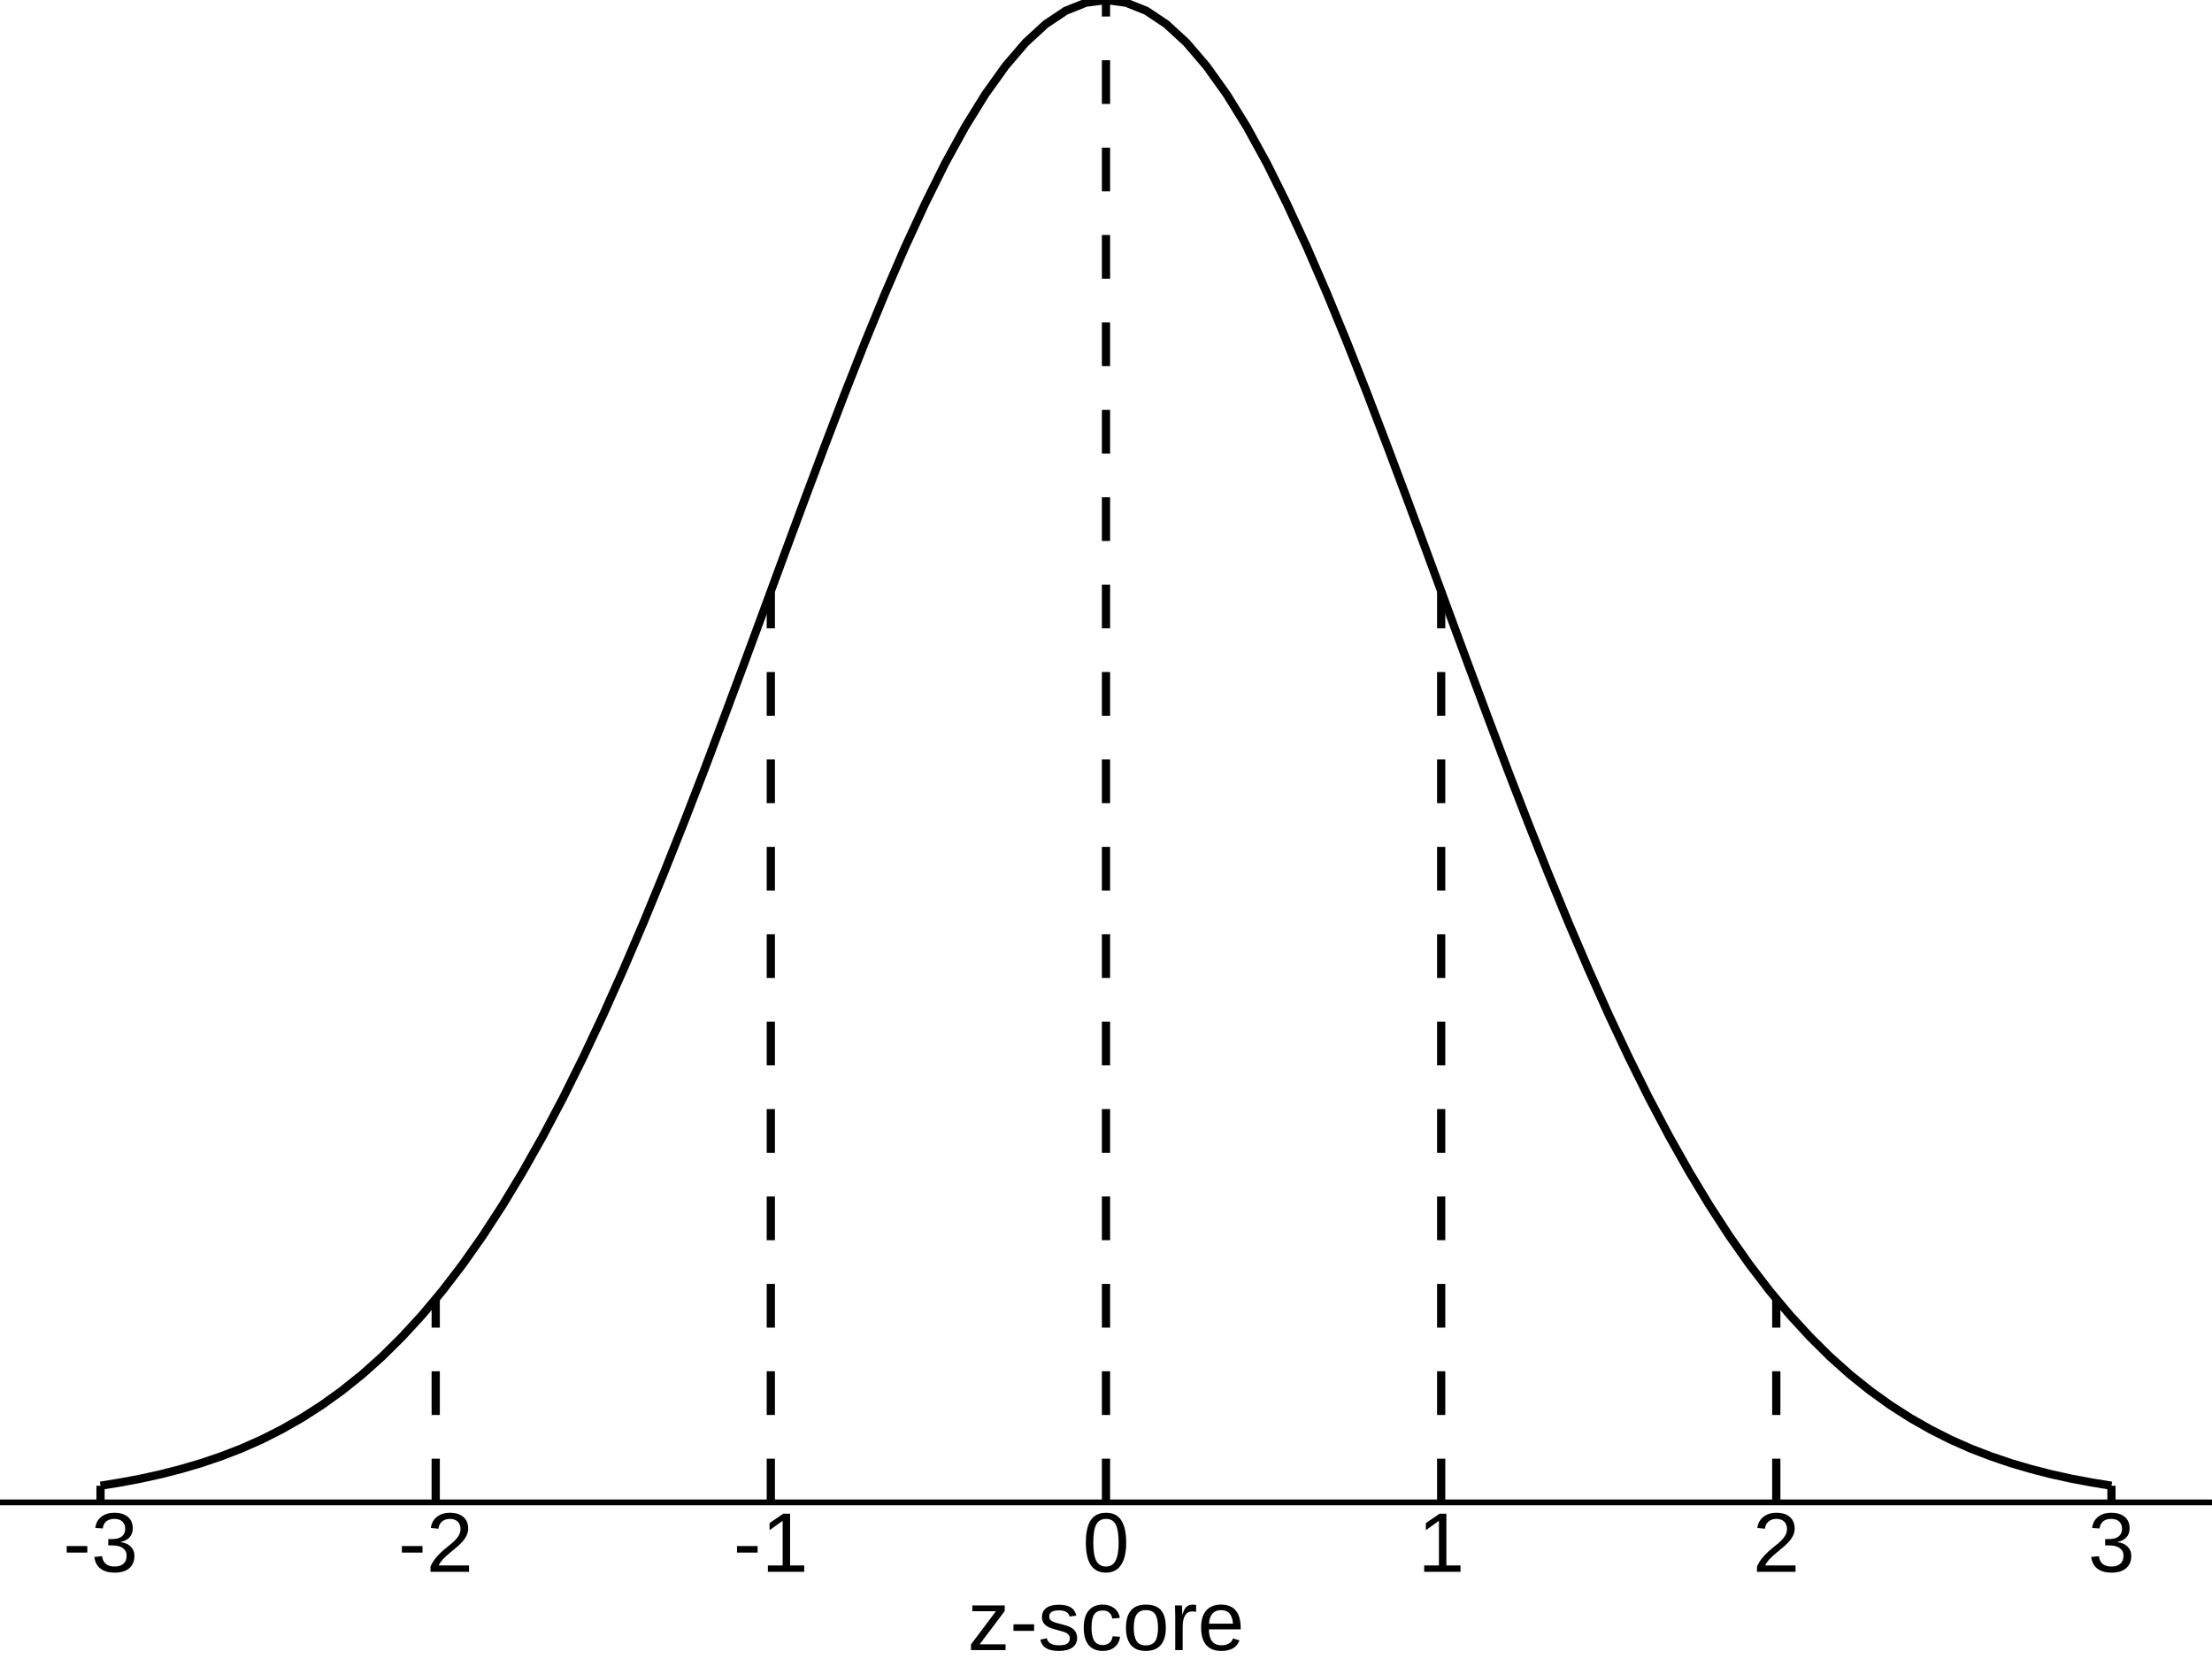
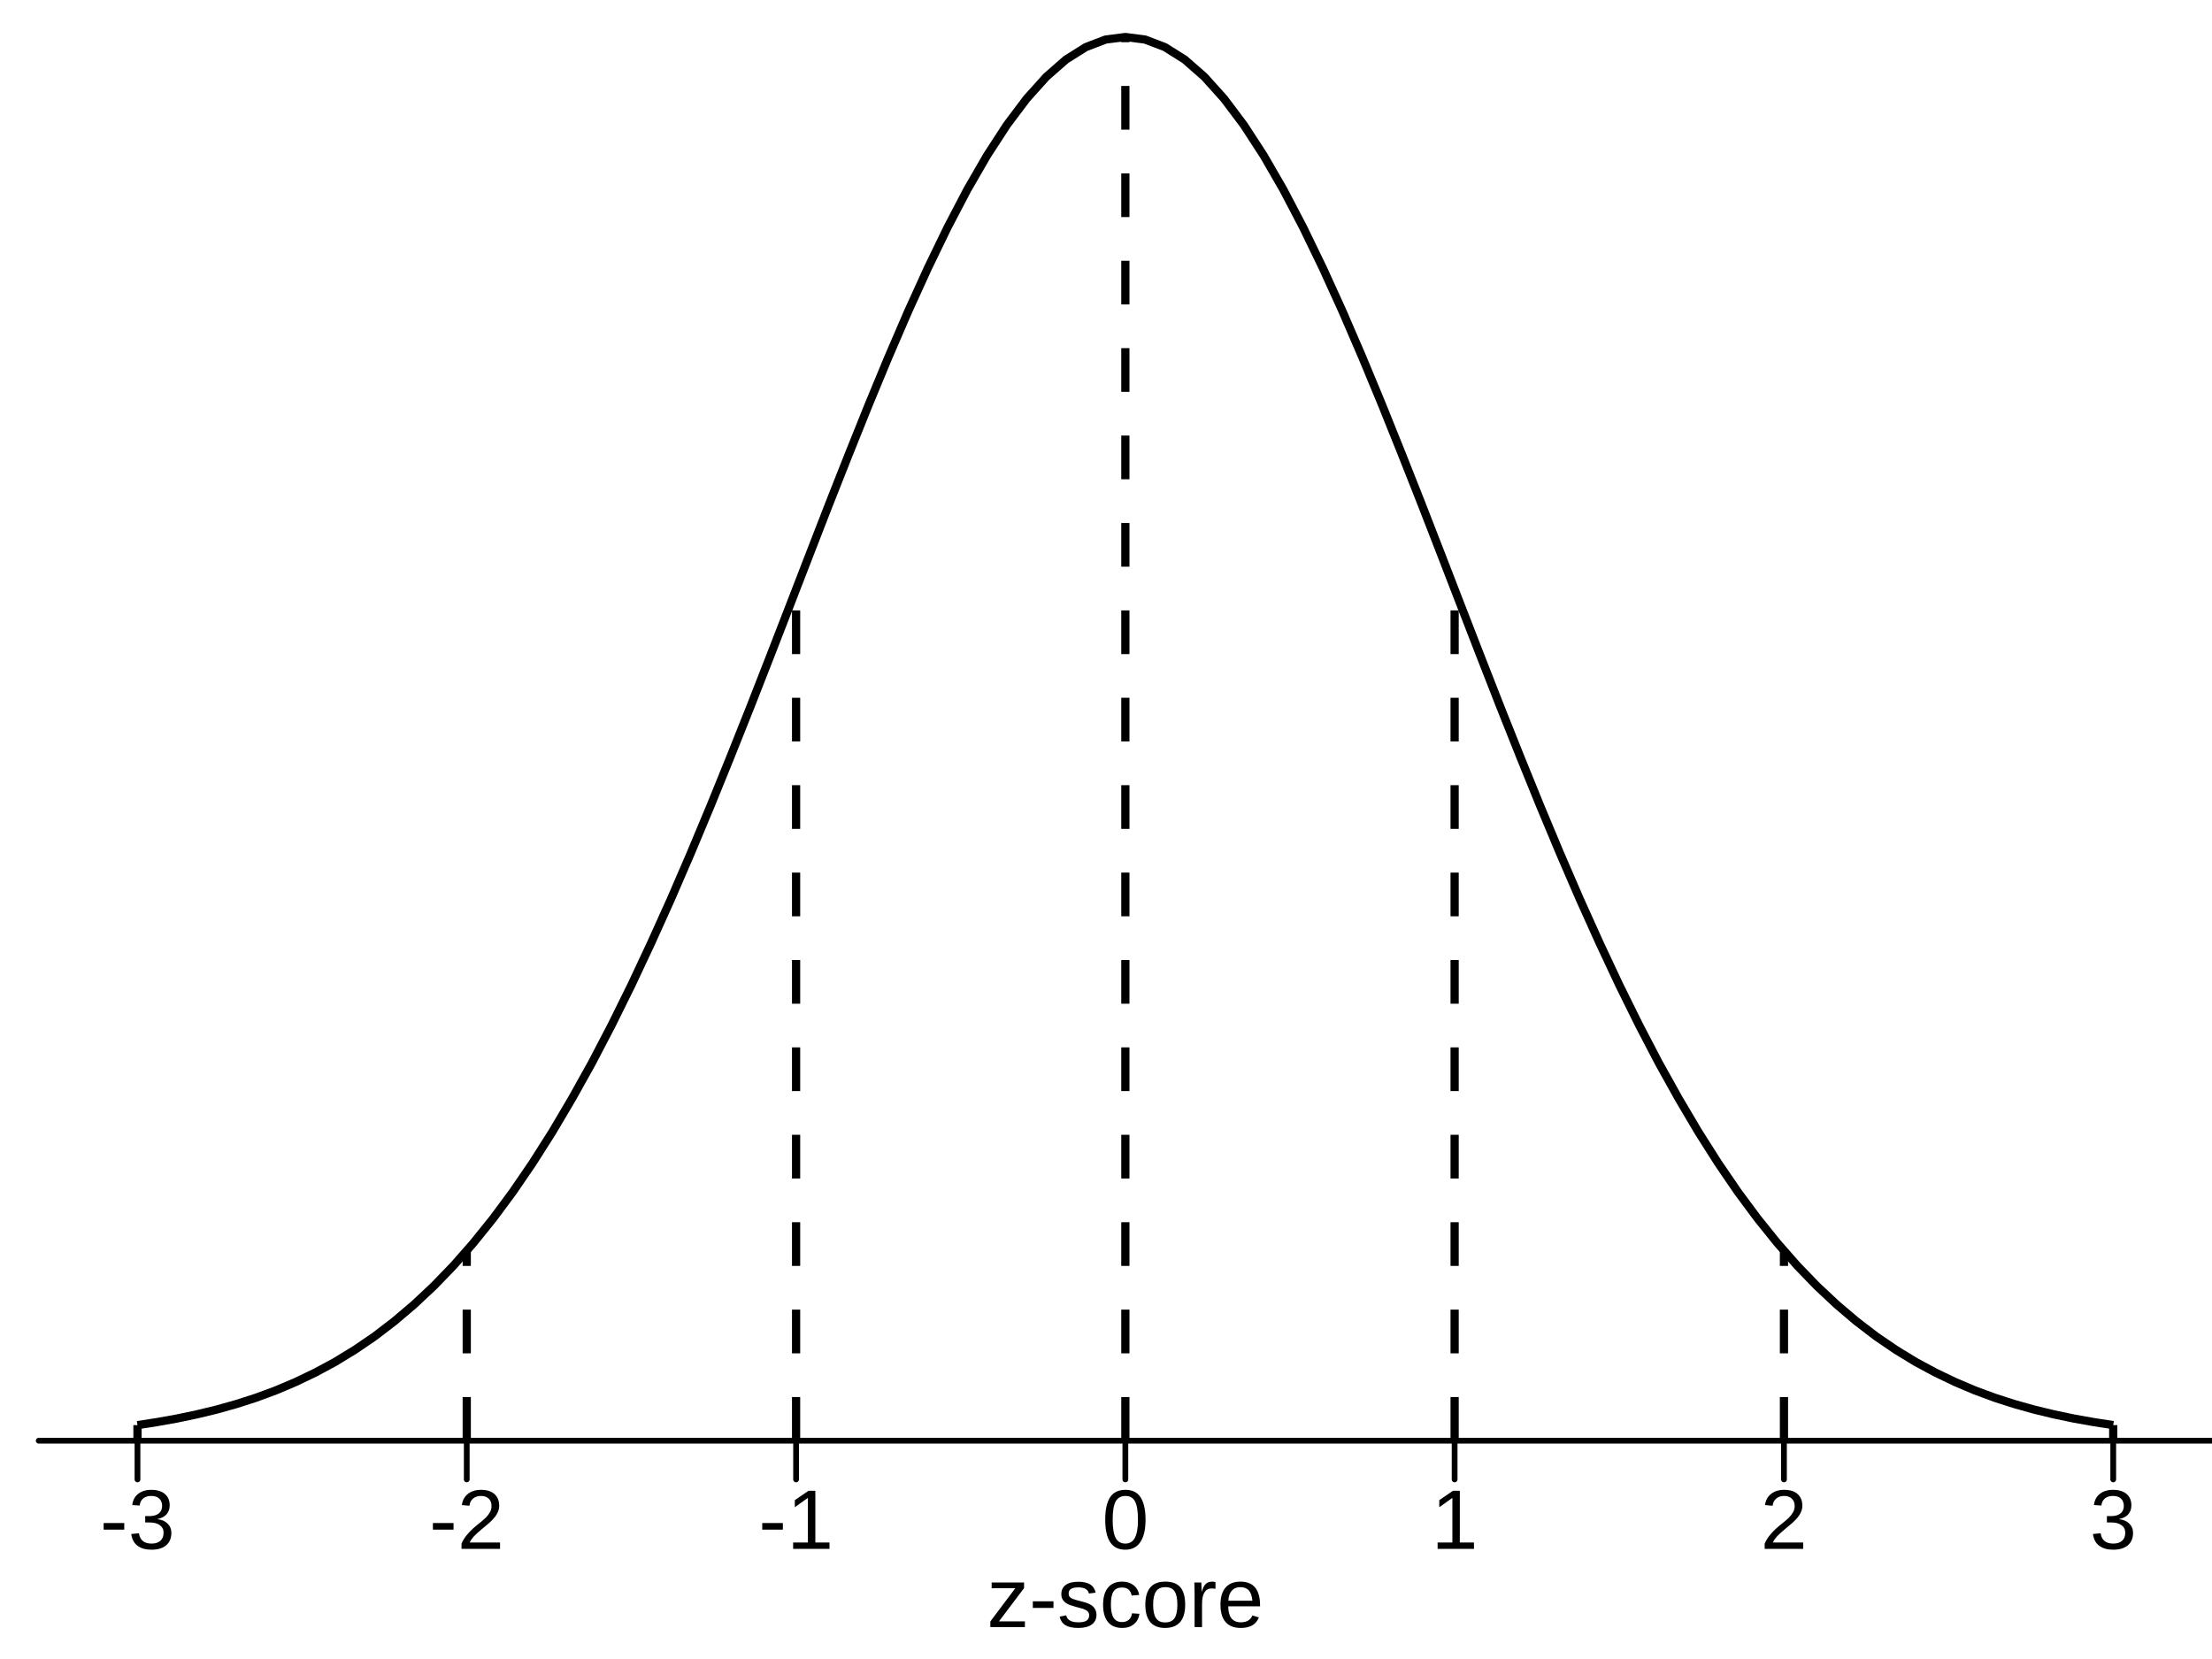
<svg xmlns="http://www.w3.org/2000/svg" class="svglite" width="288.00pt" height="216.00pt" viewBox="0 0 288.00 216.00">
  <defs>
    <style type="text/css">
    .svglite line, .svglite polyline, .svglite polygon, .svglite path, .svglite rect, .svglite circle {
      fill: none;
      stroke: #000000;
      stroke-linecap: round;
      stroke-linejoin: round;
      stroke-miterlimit: 10.00;
    }
    .svglite text {
      white-space: pre;
    }
  </style>
  </defs>
  <rect width="100%" height="100%" style="stroke: none; fill: none;" />
  <defs>
    <clipPath id="cpMC4wMHwyODguMDB8MC4wMHwyMTYuMDA=">
      <rect x="0.00" y="0.00" width="288.00" height="216.00" />
    </clipPath>
  </defs>
  <g clip-path="url(#cpMC4wMHwyODguMDB8MC4wMHwyMTYuMDA=)">
</g>
  <defs>
-     <clipPath id="cpMC4wMHwyODguMDB8MC4wMHwxOTUuNjE=">
-       <rect x="0.00" y="0.00" width="288.00" height="195.61" />
+     <clipPath id="cpNS4wNHwyODguMDB8Mi45OXwxODcuNTg=">
+       <rect x="5.04" y="2.99" width="282.96" height="184.59" />
    </clipPath>
  </defs>
-   <g clip-path="url(#cpMC4wMHwyODguMDB8MC4wMHwxOTUuNjE=)">
-     <line x1="13.09" y1="195.61" x2="13.09" y2="193.44" style="stroke-width: 1.07; stroke-dasharray: 5.69,5.69; stroke-linecap: butt;" />
-     <line x1="56.73" y1="195.61" x2="56.73" y2="169.14" style="stroke-width: 1.07; stroke-dasharray: 5.69,5.69; stroke-linecap: butt;" />
-     <line x1="100.36" y1="195.61" x2="100.36" y2="76.97" style="stroke-width: 1.07; stroke-dasharray: 5.69,5.69; stroke-linecap: butt;" />
-     <line x1="144.00" y1="195.61" x2="144.00" y2="0.00" style="stroke-width: 1.07; stroke-dasharray: 5.69,5.69; stroke-linecap: butt;" />
-     <line x1="187.64" y1="195.61" x2="187.64" y2="76.97" style="stroke-width: 1.07; stroke-dasharray: 5.69,5.69; stroke-linecap: butt;" />
-     <line x1="231.27" y1="195.61" x2="231.27" y2="169.14" style="stroke-width: 1.07; stroke-dasharray: 5.69,5.69; stroke-linecap: butt;" />
-     <line x1="274.91" y1="195.61" x2="274.91" y2="193.44" style="stroke-width: 1.07; stroke-dasharray: 5.69,5.69; stroke-linecap: butt;" />
-     <polyline points="13.09,193.44 15.71,193.01 18.33,192.52 20.95,191.94 23.56,191.27 26.18,190.50 28.80,189.61 31.42,188.60 34.04,187.44 36.65,186.12 39.27,184.63 41.89,182.95 44.51,181.07 47.13,178.97 49.75,176.63 52.36,174.04 54.98,171.19 57.60,168.06 60.22,164.64 62.84,160.92 65.45,156.90 68.07,152.56 70.69,147.91 73.31,142.95 75.93,137.67 78.55,132.10 81.16,126.25 83.78,120.13 86.40,113.76 89.02,107.17 91.64,100.40 94.25,93.47 96.87,86.44 99.49,79.34 102.11,72.22 104.73,65.14 107.35,58.15 109.96,51.31 112.58,44.66 115.20,38.28 117.82,32.22 120.44,26.54 123.05,21.28 125.67,16.51 128.29,12.27 130.91,8.61 133.53,5.55 136.15,3.14 138.76,1.40 141.38,0.35 144.00,0.00 146.62,0.35 149.24,1.40 151.85,3.14 154.47,5.55 157.09,8.61 159.71,12.27 162.33,16.51 164.95,21.28 167.56,26.54 170.18,32.22 172.80,38.28 175.42,44.66 178.04,51.31 180.65,58.15 183.27,65.14 185.89,72.22 188.51,79.34 191.13,86.44 193.75,93.47 196.36,100.40 198.98,107.17 201.60,113.76 204.22,120.13 206.84,126.25 209.45,132.10 212.07,137.67 214.69,142.95 217.31,147.91 219.93,152.56 222.55,156.90 225.16,160.92 227.78,164.64 230.40,168.06 233.02,171.19 235.64,174.04 238.25,176.63 240.87,178.97 243.49,181.07 246.11,182.95 248.73,184.63 251.35,186.12 253.96,187.44 256.58,188.60 259.20,189.61 261.82,190.50 264.44,191.27 267.05,191.94 269.67,192.52 272.29,193.01 274.91,193.44 " style="stroke-width: 1.07; stroke-linecap: butt;" />
+   <g clip-path="url(#cpNS4wNHwyODguMDB8Mi45OXwxODcuNTg=)">
+     <line x1="17.90" y1="187.58" x2="17.90" y2="185.55" style="stroke-width: 1.07; stroke-dasharray: 5.69,5.69; stroke-linecap: butt;" />
+     <line x1="60.77" y1="187.58" x2="60.77" y2="162.85" style="stroke-width: 1.07; stroke-dasharray: 5.69,5.69; stroke-linecap: butt;" />
+     <line x1="103.65" y1="187.58" x2="103.65" y2="76.73" style="stroke-width: 1.07; stroke-dasharray: 5.69,5.69; stroke-linecap: butt;" />
+     <line x1="146.52" y1="187.58" x2="146.52" y2="4.82" style="stroke-width: 1.07; stroke-dasharray: 5.69,5.69; stroke-linecap: butt;" />
+     <line x1="189.39" y1="187.58" x2="189.39" y2="76.73" style="stroke-width: 1.07; stroke-dasharray: 5.69,5.69; stroke-linecap: butt;" />
+     <line x1="232.27" y1="187.58" x2="232.27" y2="162.85" style="stroke-width: 1.07; stroke-dasharray: 5.69,5.69; stroke-linecap: butt;" />
+     <line x1="275.14" y1="187.58" x2="275.14" y2="185.55" style="stroke-width: 1.07; stroke-dasharray: 5.69,5.69; stroke-linecap: butt;" />
+     <polyline points="17.90,185.55 20.47,185.15 23.05,184.69 25.62,184.15 28.19,183.53 30.76,182.81 33.34,181.98 35.91,181.03 38.48,179.94 41.05,178.71 43.63,177.32 46.20,175.75 48.77,174.00 51.34,172.03 53.91,169.85 56.49,167.43 59.06,164.77 61.63,161.84 64.20,158.65 66.78,155.17 69.35,151.41 71.92,147.36 74.49,143.01 77.07,138.38 79.64,133.45 82.21,128.25 84.78,122.77 87.36,117.05 89.93,111.10 92.50,104.95 95.07,98.62 97.65,92.15 100.22,85.58 102.79,78.95 105.36,72.30 107.93,65.68 110.51,59.15 113.08,52.75 115.65,46.55 118.22,40.59 120.80,34.92 123.37,29.61 125.94,24.70 128.51,20.25 131.09,16.28 133.66,12.86 136.23,10.00 138.80,7.75 141.38,6.13 143.95,5.15 146.52,4.82 149.09,5.15 151.66,6.13 154.24,7.75 156.81,10.00 159.38,12.86 161.95,16.28 164.53,20.25 167.10,24.70 169.67,29.61 172.24,34.92 174.82,40.59 177.39,46.55 179.96,52.75 182.53,59.15 185.11,65.68 187.68,72.30 190.25,78.95 192.82,85.58 195.39,92.15 197.97,98.62 200.54,104.95 203.11,111.10 205.68,117.05 208.26,122.77 210.83,128.25 213.40,133.45 215.97,138.38 218.55,143.01 221.12,147.36 223.69,151.41 226.26,155.17 228.84,158.65 231.41,161.84 233.98,164.77 236.55,167.43 239.13,169.85 241.70,172.03 244.27,174.00 246.84,175.75 249.41,177.32 251.99,178.71 254.56,179.94 257.13,181.03 259.70,181.98 262.28,182.81 264.85,183.53 267.42,184.15 269.99,184.69 272.57,185.15 275.14,185.55 " style="stroke-width: 1.07; stroke-linecap: butt;" />
  </g>
  <g clip-path="url(#cpMC4wMHwyODguMDB8MC4wMHwyMTYuMDA=)">
-     <polyline points="0.00,195.61 288.00,195.61 " style="stroke-width: 0.75;" />
-     <text x="13.09" y="204.65" text-anchor="middle" style="font-size: 11.00px; font-family: &quot;Arial&quot;;" textLength="9.78px" lengthAdjust="spacingAndGlyphs">-3</text>
-     <text x="56.73" y="204.65" text-anchor="middle" style="font-size: 11.00px; font-family: &quot;Arial&quot;;" textLength="9.78px" lengthAdjust="spacingAndGlyphs">-2</text>
-     <text x="100.36" y="204.65" text-anchor="middle" style="font-size: 11.00px; font-family: &quot;Arial&quot;;" textLength="9.78px" lengthAdjust="spacingAndGlyphs">-1</text>
-     <text x="144.00" y="204.65" text-anchor="middle" style="font-size: 11.00px; font-family: &quot;Arial&quot;;" textLength="6.12px" lengthAdjust="spacingAndGlyphs">0</text>
-     <text x="187.64" y="204.65" text-anchor="middle" style="font-size: 11.00px; font-family: &quot;Arial&quot;;" textLength="6.12px" lengthAdjust="spacingAndGlyphs">1</text>
-     <text x="231.27" y="204.65" text-anchor="middle" style="font-size: 11.00px; font-family: &quot;Arial&quot;;" textLength="6.12px" lengthAdjust="spacingAndGlyphs">2</text>
-     <text x="274.91" y="204.65" text-anchor="middle" style="font-size: 11.00px; font-family: &quot;Arial&quot;;" textLength="6.12px" lengthAdjust="spacingAndGlyphs">3</text>
-     <text x="144.00" y="214.84" text-anchor="middle" style="font-size: 11.00px; font-family: &quot;Arial&quot;;" textLength="36.07px" lengthAdjust="spacingAndGlyphs">z-score</text>
+     <polyline points="5.04,187.58 288.00,187.58 " style="stroke-width: 0.75;" />
+     <polyline points="17.90,192.62 17.90,187.58 " style="stroke-width: 0.75;" />
+     <polyline points="60.77,192.62 60.77,187.58 " style="stroke-width: 0.75;" />
+     <polyline points="103.65,192.62 103.65,187.58 " style="stroke-width: 0.75;" />
+     <polyline points="146.52,192.62 146.52,187.58 " style="stroke-width: 0.75;" />
+     <polyline points="189.39,192.62 189.39,187.58 " style="stroke-width: 0.75;" />
+     <polyline points="232.27,192.62 232.27,187.58 " style="stroke-width: 0.75;" />
+     <polyline points="275.14,192.62 275.14,187.58 " style="stroke-width: 0.75;" />
+     <text x="17.90" y="201.66" text-anchor="middle" style="font-size: 11.00px; font-family: &quot;Arial&quot;;" textLength="9.78px" lengthAdjust="spacingAndGlyphs">-3</text>
+     <text x="60.77" y="201.66" text-anchor="middle" style="font-size: 11.00px; font-family: &quot;Arial&quot;;" textLength="9.78px" lengthAdjust="spacingAndGlyphs">-2</text>
+     <text x="103.65" y="201.66" text-anchor="middle" style="font-size: 11.00px; font-family: &quot;Arial&quot;;" textLength="9.78px" lengthAdjust="spacingAndGlyphs">-1</text>
+     <text x="146.52" y="201.66" text-anchor="middle" style="font-size: 11.00px; font-family: &quot;Arial&quot;;" textLength="6.12px" lengthAdjust="spacingAndGlyphs">0</text>
+     <text x="189.39" y="201.66" text-anchor="middle" style="font-size: 11.00px; font-family: &quot;Arial&quot;;" textLength="6.12px" lengthAdjust="spacingAndGlyphs">1</text>
+     <text x="232.27" y="201.66" text-anchor="middle" style="font-size: 11.00px; font-family: &quot;Arial&quot;;" textLength="6.12px" lengthAdjust="spacingAndGlyphs">2</text>
+     <text x="275.14" y="201.66" text-anchor="middle" style="font-size: 11.00px; font-family: &quot;Arial&quot;;" textLength="6.12px" lengthAdjust="spacingAndGlyphs">3</text>
+     <text x="146.52" y="211.85" text-anchor="middle" style="font-size: 11.00px; font-family: &quot;Arial&quot;;" textLength="36.07px" lengthAdjust="spacingAndGlyphs">z-score</text>
  </g>
</svg>
